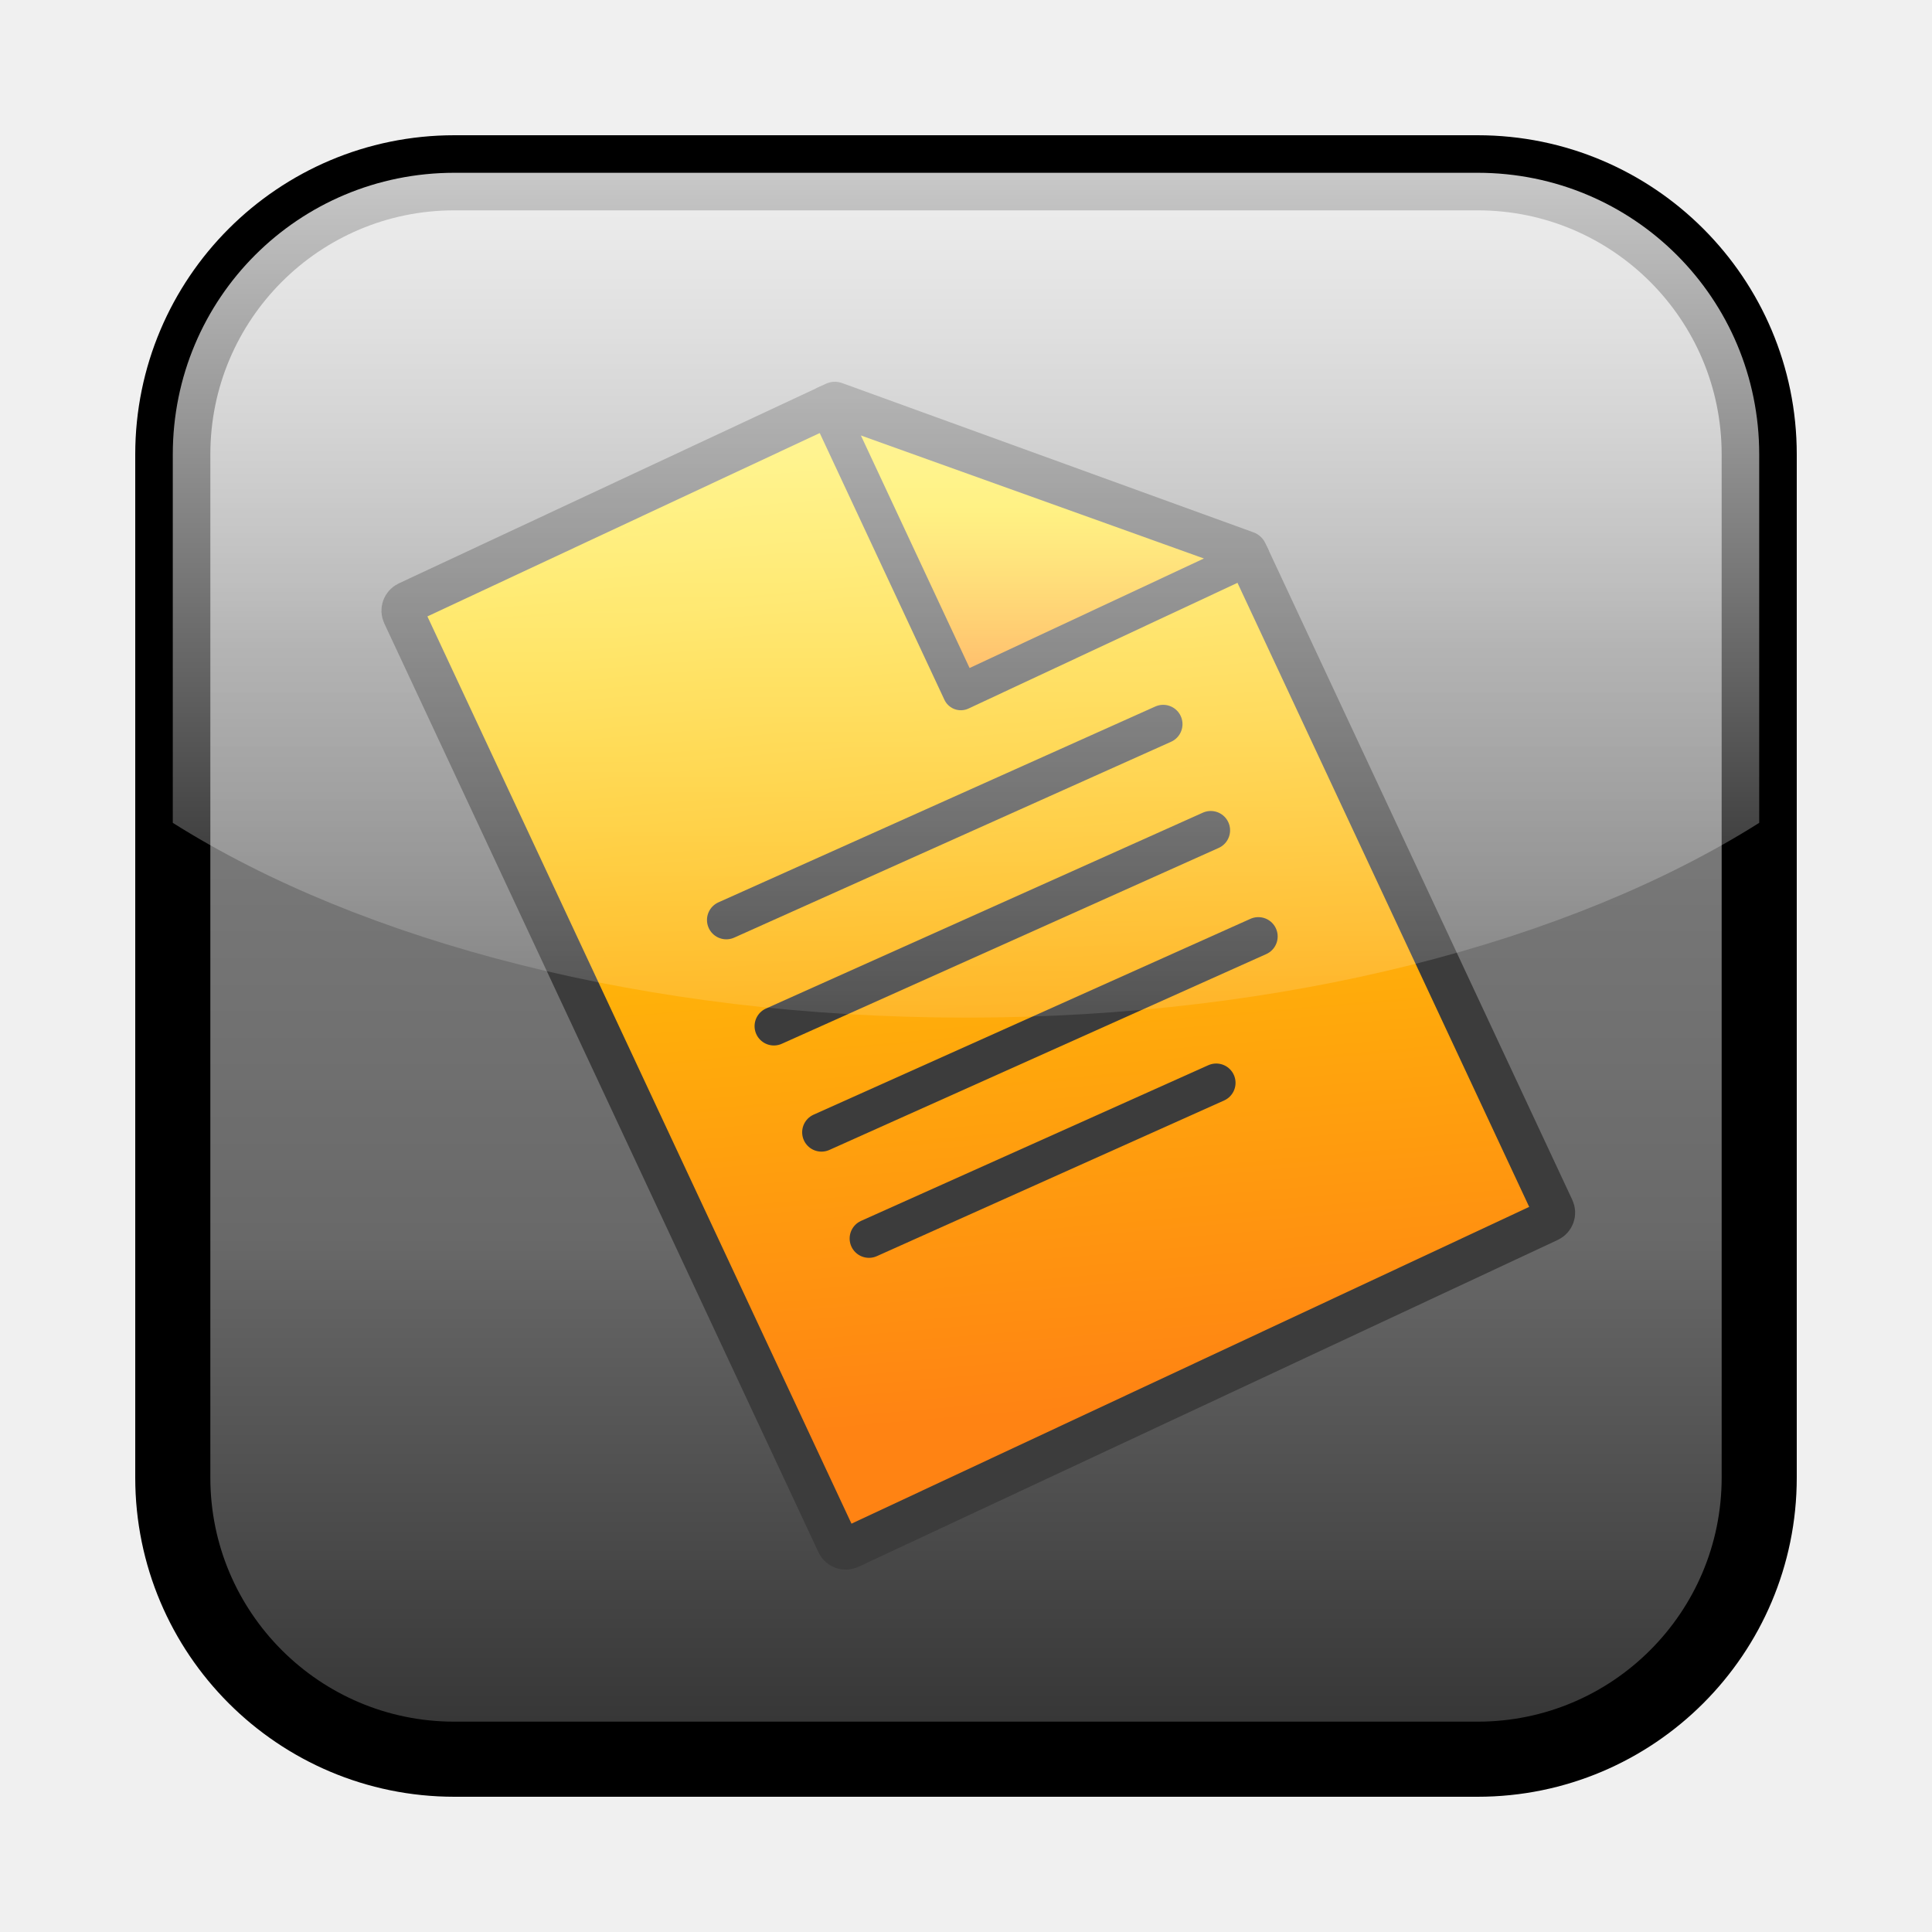
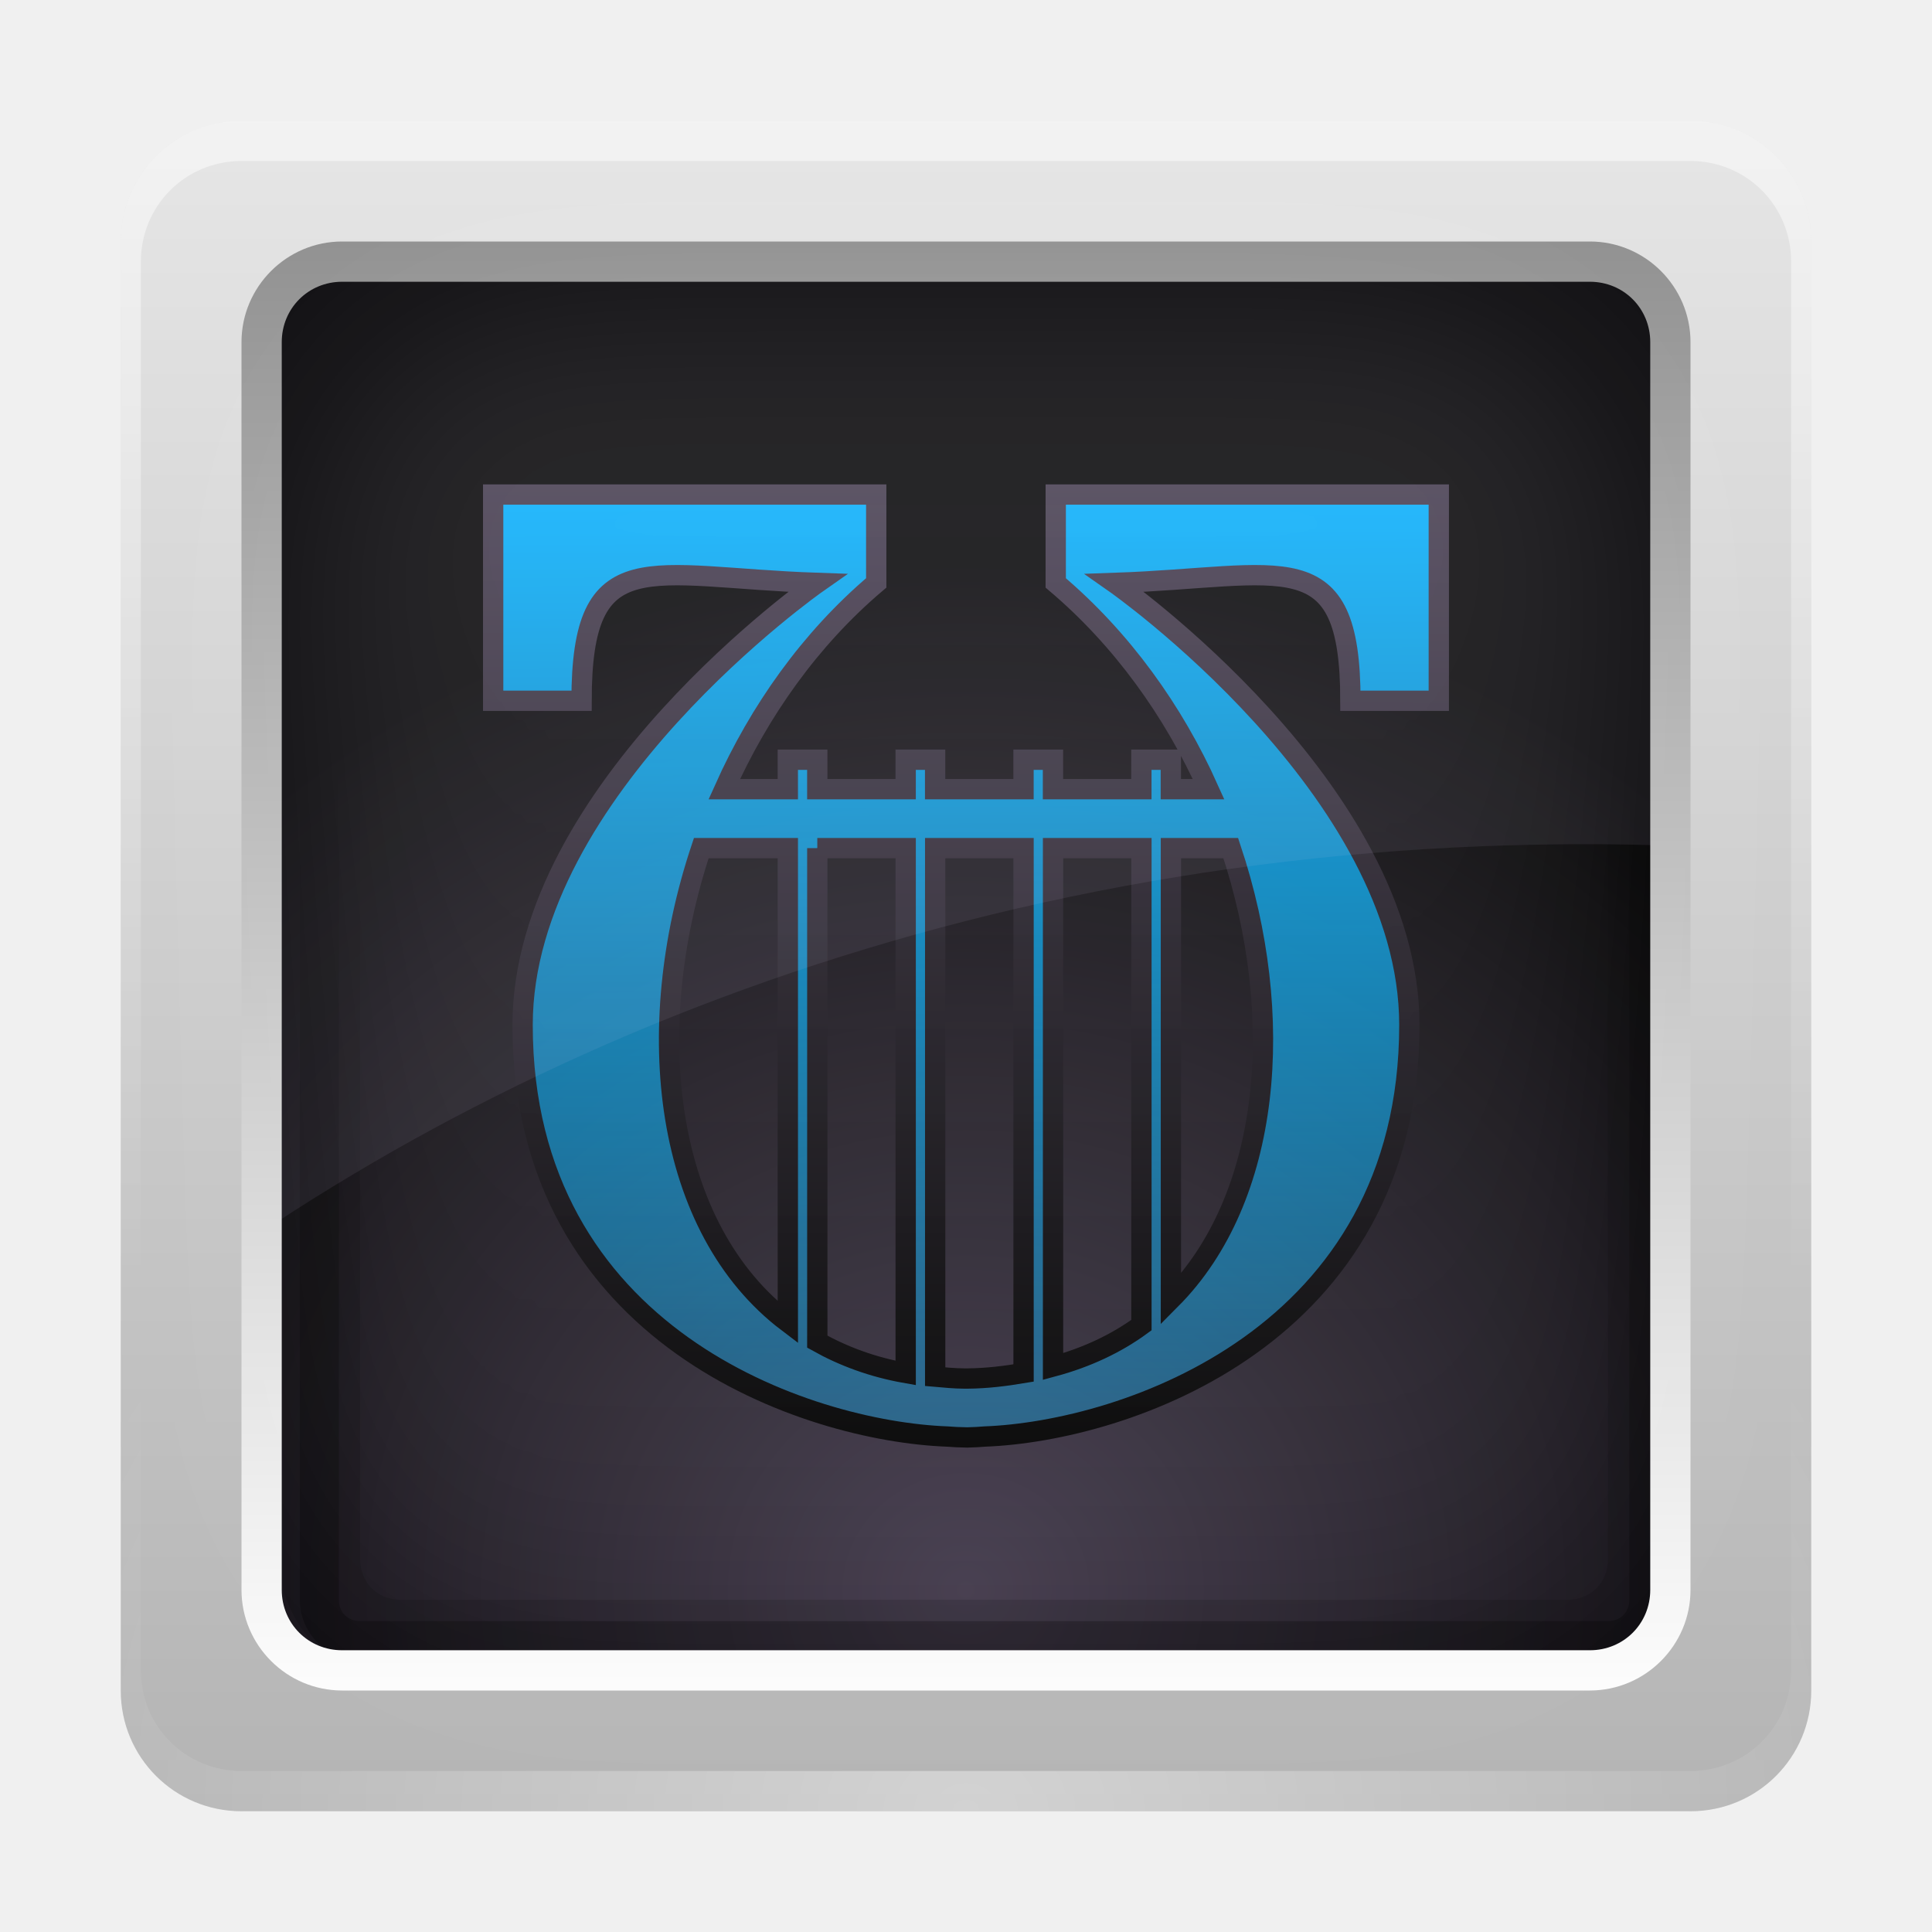
- <svg xmlns="http://www.w3.org/2000/svg" xmlns:xlink="http://www.w3.org/1999/xlink" version="1.0" width="250" height="250" id="svg2">
-   <defs id="defs4">
+ <svg xmlns="http://www.w3.org/2000/svg" xmlns:xlink="http://www.w3.org/1999/xlink" version="1.0" width="96" height="96" id="svg2408">
+   <defs id="defs2410">
+     <linearGradient id="linearGradient3890">
+       <stop style="stop-color:#aa0000;stop-opacity:1;" offset="0" id="stop3892" />
+       <stop style="stop-color:#aa0000;stop-opacity:0;" offset="1" id="stop3894" />
+     </linearGradient>
+     <linearGradient id="linearGradient4145">
+       <stop style="stop-color:#00b1ff;stop-opacity:1;" offset="0" id="stop4147" />
+       <stop style="stop-color:#00b1ff;stop-opacity:0;" offset="1" id="stop4149" />
+     </linearGradient>
+     <linearGradient id="linearGradient3224">
+       <stop id="stop3226" style="stop-color:#42394b;stop-opacity:1" offset="0" />
+       <stop id="stop3228" style="stop-color:#000000;stop-opacity:1" offset="1" />
+     </linearGradient>
+     <linearGradient id="linearGradient3465">
+       <stop id="stop3467" style="stop-color:#919191;stop-opacity:1" offset="0" />
+       <stop id="stop3469" style="stop-color:#fdfdfd;stop-opacity:1" offset="1" />
+     </linearGradient>
+     <linearGradient id="linearGradient3187">
+       <stop id="stop3189" style="stop-color:#b4b4b4;stop-opacity:1" offset="0" />
+       <stop id="stop3191" style="stop-color:#e6e6e6;stop-opacity:1" offset="1" />
+     </linearGradient>
+     <linearGradient x1="45.448" y1="92.54" x2="45.448" y2="7.017" id="ButtonShadow" gradientUnits="userSpaceOnUse" gradientTransform="scale(1.005865,0.994169)">
+       <stop id="stop3750" style="stop-color:#000000;stop-opacity:1" offset="0" />
+       <stop id="stop3752" style="stop-color:#000000;stop-opacity:0.588" offset="1" />
+     </linearGradient>
+     <linearGradient id="linearGradient3737">
+       <stop id="stop3739" style="stop-color:#ffffff;stop-opacity:1" offset="0" />
+       <stop id="stop3741" style="stop-color:#ffffff;stop-opacity:0" offset="1" />
+     </linearGradient>
+     <filter color-interpolation-filters="sRGB" id="filter3174">
+       <feGaussianBlur id="feGaussianBlur3176" stdDeviation="1.71" />
+     </filter>
+     <linearGradient x1="36.357" y1="6" x2="36.357" y2="63.893" id="linearGradient3188" xlink:href="#linearGradient3737" gradientUnits="userSpaceOnUse" />
+     <linearGradient x1="48" y1="90" x2="48" y2="5.988" id="linearGradient3427" xlink:href="#linearGradient3187" gradientUnits="userSpaceOnUse" />
+     <radialGradient cx="47.098" cy="78.287" r="38.957" fx="47.098" fy="78.287" id="radialGradient3205" xlink:href="#linearGradient3224" gradientUnits="userSpaceOnUse" gradientTransform="matrix(1.383005,-1.0350102e-8,0,1.312393,-18.03892,-24.21873)" />
+     <linearGradient x1="43.179" y1="13" x2="43.179" y2="83.295" id="linearGradient3279" xlink:href="#linearGradient3465" gradientUnits="userSpaceOnUse" gradientTransform="matrix(1.029412,0,0,1.029412,-1.411765,-1.411765)" />
+     <linearGradient id="linearGradient3737-7">
+       <stop id="stop3739-2" style="stop-color:#ffffff;stop-opacity:1;" offset="0" />
+       <stop id="stop3741-7" style="stop-color:#ffffff;stop-opacity:0" offset="1" />
+     </linearGradient>
+     <radialGradient cx="48" cy="90.172" r="42" fx="48" fy="90.172" id="radialGradient2874" xlink:href="#linearGradient3737-7" gradientUnits="userSpaceOnUse" gradientTransform="matrix(1.157313,0,0,0.9959077,-7.551021,0.1971319)" />
+     <linearGradient id="linearGradient3737-4">
+       <stop id="stop3739-8" style="stop-color:#ffffff;stop-opacity:1" offset="0" />
+       <stop id="stop3741-71" style="stop-color:#ffffff;stop-opacity:0" offset="1" />
+     </linearGradient>
+     <clipPath id="clipPath3613">
+       <rect width="84" height="84" rx="6" ry="6" x="6" y="6" id="rect3615" style="fill:#ffffff;fill-opacity:1;fill-rule:nonzero;stroke:none" />
+     </clipPath>
+     <filter x="-0.192" y="-0.192" width="1.384" height="1.384" color-interpolation-filters="sRGB" id="filter3794">
+       <feGaussianBlur id="feGaussianBlur3796" stdDeviation="5.28" />
+     </filter>
+     <linearGradient x1="48" y1="20.221" x2="48" y2="138.661" id="linearGradient2908" xlink:href="#linearGradient3737-4" gradientUnits="userSpaceOnUse" />
+     <linearGradient x1="45.448" y1="92.54" x2="45.448" y2="7.017" id="ButtonShadow-0" gradientUnits="userSpaceOnUse" gradientTransform="matrix(1.005865,0,0,0.994169,100,0)">
+       <stop id="stop3750-8" style="stop-color:#000000;stop-opacity:1" offset="0" />
+       <stop id="stop3752-5" style="stop-color:#000000;stop-opacity:0.588" offset="1" />
+     </linearGradient>
+     <linearGradient x1="32.251" y1="6.132" x2="32.251" y2="90.239" id="linearGradient3780" xlink:href="#ButtonShadow-0" gradientUnits="userSpaceOnUse" gradientTransform="matrix(1.02381,0,0,1.011905,-1.142857,-98.07143)" />
+     <linearGradient x1="32.251" y1="6.132" x2="32.251" y2="90.239" id="linearGradient3772" xlink:href="#ButtonShadow-0" gradientUnits="userSpaceOnUse" gradientTransform="matrix(1.02381,0,0,1.011905,-1.142857,-98.07143)" />
+     <linearGradient x1="32.251" y1="6.132" x2="32.251" y2="90.239" id="linearGradient3725" xlink:href="#ButtonShadow-0" gradientUnits="userSpaceOnUse" gradientTransform="matrix(1.02381,0,0,1.011905,-1.142857,-98.07143)" />
+     <linearGradient x1="32.251" y1="6.132" x2="32.251" y2="90.239" id="linearGradient3721" xlink:href="#ButtonShadow-0" gradientUnits="userSpaceOnUse" gradientTransform="translate(0,-97)" />
+     <linearGradient x1="32.251" y1="6.132" x2="32.251" y2="90.239" id="linearGradient3224-3" xlink:href="#ButtonShadow-0" gradientUnits="userSpaceOnUse" gradientTransform="matrix(1.02381,0,0,1.011905,-1.142857,-98.07143)" />
+     <linearGradient xlink:href="#linearGradient3737-4" id="linearGradient3053" gradientUnits="userSpaceOnUse" x1="48" y1="20.221" x2="48" y2="138.661" />
+     <radialGradient xlink:href="#linearGradient3224" id="radialGradient3071" gradientUnits="userSpaceOnUse" gradientTransform="matrix(1.383005,-1.0350102e-8,0,1.312393,-17.14061,-23.7292)" cx="47.098" cy="78.287" fx="47.098" fy="78.287" r="38.957" />
    <linearGradient id="linearGradient3304">
      <stop id="stop3306" style="stop-color:#ff8313;stop-opacity:1" offset="0" />
      <stop id="stop3308" style="stop-color:#ffe400;stop-opacity:1" offset="1" />
    </linearGradient>
-     <linearGradient id="linearGradient3284">
-       <stop id="stop3286" style="stop-color:#ffffff;stop-opacity:0.784" offset="0" />
-       <stop id="stop3288" style="stop-color:#ffffff;stop-opacity:0.118" offset="1" />
+     <linearGradient xlink:href="#linearGradient3304" id="linearGradient3023" gradientUnits="userSpaceOnUse" gradientTransform="matrix(1.214689,0,0,1.214689,-90,-246.6949)" x1="143.75" y1="334.5" x2="143.75" y2="276" />
+     <linearGradient id="linearGradient3045">
+       <stop id="stop3047" style="stop-color:#ff8313;stop-opacity:1" offset="0" />
+       <stop id="stop3049" style="stop-color:#ffe400;stop-opacity:1" offset="1" />
    </linearGradient>
-     <linearGradient id="linearGradient3170">
-       <stop id="stop3172" style="stop-color:#323232;stop-opacity:1" offset="0" />
-       <stop id="stop3216" style="stop-color:#696969;stop-opacity:1" offset="0.33" />
-       <stop id="stop3218" style="stop-color:#7f7f7f;stop-opacity:1" offset="0.692" />
-       <stop id="stop3212" style="stop-color:#b4b4b4;stop-opacity:1" offset="1" />
+     <linearGradient xlink:href="#linearGradient3737" id="linearGradient3894" x1="49.011" y1="48.65" x2="73.444" y2="48.65" gradientUnits="userSpaceOnUse" gradientTransform="translate(2.1,0)" />
+     <linearGradient xlink:href="#linearGradient3737" id="linearGradient3896" x1="23.038" y1="48.65" x2="47.471" y2="48.65" gradientUnits="userSpaceOnUse" gradientTransform="translate(2.1,0)" />
+     <radialGradient xlink:href="#ButtonShadow-0" id="radialGradient3908" cx="61.227" cy="48.65" fx="61.227" fy="48.65" r="12.217" gradientTransform="translate(2.1,7.9644297e-6)" gradientUnits="userSpaceOnUse" />
+     <radialGradient xlink:href="#ButtonShadow-0" id="radialGradient3910" cx="35.255" cy="48.65" fx="35.255" fy="48.65" r="12.217" gradientTransform="translate(2.1,-5.9733707e-6)" gradientUnits="userSpaceOnUse" />
+     <linearGradient xlink:href="#linearGradient3224" id="linearGradient3934" x1="51.244" y1="6.95" x2="51.244" y2="120.35" gradientUnits="userSpaceOnUse" />
+     <linearGradient xlink:href="#linearGradient3224" id="linearGradient3944" gradientUnits="userSpaceOnUse" x1="50.044" y1="12.35" x2="48.844" y2="120.05" />
+     <linearGradient xlink:href="#linearGradient3224" id="linearGradient3948" gradientUnits="userSpaceOnUse" x1="50.044" y1="12.35" x2="48.844" y2="120.05" />
+     <radialGradient xlink:href="#linearGradient3224" id="radialGradient3955" gradientUnits="userSpaceOnUse" gradientTransform="matrix(1.490888,-1.1072317e-8,0,1.40397,-22.22199,-28.73435)" cx="47.098" cy="78.287" fx="47.098" fy="78.287" r="38.957" />
+     <radialGradient cx="47.098" cy="78.287" r="38.957" fx="47.098" fy="78.287" id="radialGradient3205-1" xlink:href="#linearGradient3224-6" gradientUnits="userSpaceOnUse" gradientTransform="matrix(1.383005,-1.0350102e-8,0,1.312393,-18.03892,-24.21873)" />
+     <linearGradient id="linearGradient3224-6">
+       <stop id="stop3226-2" style="stop-color:#42394b;stop-opacity:1" offset="0" />
+       <stop id="stop3228-1" style="stop-color:#000000;stop-opacity:1" offset="1" />
    </linearGradient>
-     <linearGradient x1="325.5" y1="45" x2="325.5" y2="135" id="linearGradient3429" xlink:href="#linearGradient3284" gradientUnits="userSpaceOnUse" gradientTransform="matrix(1.214689,0,0,1.214689,-270.3814,-32.30227)" />
-     <linearGradient x1="322" y1="215" x2="322" y2="43.264" id="linearGradient3432" xlink:href="#linearGradient3170" gradientUnits="userSpaceOnUse" gradientTransform="matrix(1.214689,0,0,1.214689,-270.3814,-32.30227)" />
-     <linearGradient x1="79.315" y1="192" x2="115.908" y2="92.016" id="linearGradient3911" xlink:href="#linearGradient3304" gradientUnits="userSpaceOnUse" gradientTransform="matrix(0.4944881,0,0,0.4944881,-9.001144,-49.38334)" />
-     <linearGradient x1="118.509" y1="123.9" x2="127.973" y2="103.653" id="linearGradient3913" xlink:href="#linearGradient3304" gradientUnits="userSpaceOnUse" gradientTransform="matrix(0.4944881,0,0,0.4944881,-9.001144,-49.38334)" />
+     <linearGradient x1="48" y1="90" x2="48" y2="5.988" id="linearGradient3427-0" xlink:href="#linearGradient3187-5" gradientUnits="userSpaceOnUse" />
+     <linearGradient id="linearGradient3187-5">
+       <stop id="stop3189-3" style="stop-color:#b4b4b4;stop-opacity:1" offset="0" />
+       <stop id="stop3191-2" style="stop-color:#e6e6e6;stop-opacity:1" offset="1" />
+     </linearGradient>
+     <linearGradient x1="36.357" y1="6" x2="36.357" y2="63.893" id="linearGradient3188-1" xlink:href="#linearGradient3737-9" gradientUnits="userSpaceOnUse" />
+     <linearGradient id="linearGradient3737-9">
+       <stop id="stop3739-7" style="stop-color:#ffffff;stop-opacity:1" offset="0" />
+       <stop id="stop3741-6" style="stop-color:#ffffff;stop-opacity:0" offset="1" />
+     </linearGradient>
+     <linearGradient x1="43.179" y1="13" x2="43.179" y2="83.295" id="linearGradient3279-8" xlink:href="#linearGradient3465-2" gradientUnits="userSpaceOnUse" gradientTransform="matrix(1.029412,0,0,1.029412,-1.411765,-1.411765)" />
+     <linearGradient id="linearGradient3465-2">
+       <stop id="stop3467-0" style="stop-color:#919191;stop-opacity:1" offset="0" />
+       <stop id="stop3469-6" style="stop-color:#fdfdfd;stop-opacity:1" offset="1" />
+     </linearGradient>
+     <radialGradient cx="48" cy="90.172" r="42" fx="48" fy="90.172" id="radialGradient2874-4" xlink:href="#linearGradient3737-7-3" gradientUnits="userSpaceOnUse" gradientTransform="matrix(1.157313,0,0,0.9959077,-7.551021,0.1971319)" />
+     <linearGradient id="linearGradient3737-7-3">
+       <stop id="stop3739-2-3" style="stop-color:#ffffff;stop-opacity:1" offset="0" />
+       <stop id="stop3741-7-6" style="stop-color:#ffffff;stop-opacity:0" offset="1" />
+     </linearGradient>
+     <linearGradient x1="48" y1="20.221" x2="48" y2="138.661" id="linearGradient2908-9" xlink:href="#linearGradient3737-4-0" gradientUnits="userSpaceOnUse" />
+     <linearGradient id="linearGradient3737-4-0">
+       <stop id="stop3739-8-4" style="stop-color:#ffffff;stop-opacity:1" offset="0" />
+       <stop id="stop3741-71-8" style="stop-color:#ffffff;stop-opacity:0" offset="1" />
+     </linearGradient>
+     <clipPath id="clipPath3613-5">
+       <rect width="84" height="84" rx="6" ry="6" x="6" y="6" id="rect3615-1" style="fill:#ffffff;fill-opacity:1;fill-rule:nonzero;stroke:none" />
+     </clipPath>
+     <filter x="-0.192" y="-0.192" width="1.384" height="1.384" color-interpolation-filters="sRGB" id="filter3794-2">
+       <feGaussianBlur id="feGaussianBlur3796-9" stdDeviation="5.28" />
+     </filter>
+     <linearGradient xlink:href="#linearGradient3187-5" id="linearGradient4094" gradientUnits="userSpaceOnUse" x1="48" y1="90" x2="48" y2="5.988" />
+     <linearGradient xlink:href="#linearGradient3737-9" id="linearGradient4096" gradientUnits="userSpaceOnUse" x1="36.357" y1="6" x2="36.357" y2="63.893" />
+     <linearGradient xlink:href="#linearGradient3465-2" id="linearGradient4098" gradientUnits="userSpaceOnUse" gradientTransform="matrix(1.029412,0,0,1.029412,-1.411765,-1.411765)" x1="43.179" y1="13" x2="43.179" y2="83.295" />
+     <radialGradient xlink:href="#linearGradient3737-7-3" id="radialGradient4100" gradientUnits="userSpaceOnUse" gradientTransform="matrix(1.157313,0,0,0.9959077,-7.551021,0.1971319)" cx="48" cy="90.172" fx="48" fy="90.172" r="42" />
+     <linearGradient xlink:href="#linearGradient3737-4-0" id="linearGradient4102" gradientUnits="userSpaceOnUse" x1="48" y1="20.221" x2="48" y2="138.661" />
+     <radialGradient xlink:href="#linearGradient3224-6" id="radialGradient4104" gradientUnits="userSpaceOnUse" gradientTransform="matrix(1.383005,-1.0350102e-8,0,1.312393,-18.03892,-24.21873)" cx="47.098" cy="78.287" fx="47.098" fy="78.287" r="38.957" />
+     <radialGradient xlink:href="#linearGradient3224-6" id="radialGradient4113" gradientUnits="userSpaceOnUse" gradientTransform="matrix(1.383005,-1.0350102e-8,0,1.312393,-17.14061,-23.7292)" cx="47.098" cy="78.287" fx="47.098" fy="78.287" r="38.957" />
+     <linearGradient xlink:href="#linearGradient4145" id="linearGradient4151" x1="51.238" y1="34.85" x2="51.544" y2="132.65" gradientUnits="userSpaceOnUse" />
+     <linearGradient xlink:href="#linearGradient3890" id="linearGradient3897" x1="212.137" y1="101.034" x2="218.955" y2="101.034" gradientUnits="userSpaceOnUse" />
+     <linearGradient xlink:href="#linearGradient3890" id="linearGradient3899" x1="210.954" y1="97.153" x2="212.437" y2="97.153" gradientUnits="userSpaceOnUse" />
+     <linearGradient xlink:href="#linearGradient3890" id="linearGradient3901" x1="213.604" y1="97.114" x2="218.179" y2="97.114" gradientUnits="userSpaceOnUse" />
+     <linearGradient xlink:href="#linearGradient3890" id="linearGradient3903" x1="189.34" y1="69.973" x2="231.26" y2="69.973" gradientUnits="userSpaceOnUse" />
+     <linearGradient xlink:href="#linearGradient3890" id="linearGradient3913" gradientUnits="userSpaceOnUse" x1="189.34" y1="69.973" x2="231.26" y2="69.973" />
+     <linearGradient xlink:href="#linearGradient3890" id="linearGradient3915" gradientUnits="userSpaceOnUse" x1="213.604" y1="97.114" x2="218.179" y2="97.114" />
+     <linearGradient xlink:href="#linearGradient3890" id="linearGradient3917" gradientUnits="userSpaceOnUse" x1="210.954" y1="97.153" x2="212.437" y2="97.153" />
+     <linearGradient xlink:href="#linearGradient3890" id="linearGradient3919" gradientUnits="userSpaceOnUse" x1="212.137" y1="101.034" x2="218.955" y2="101.034" />
+     <linearGradient xlink:href="#linearGradient3890" id="linearGradient3931" gradientUnits="userSpaceOnUse" x1="189.34" y1="69.973" x2="231.26" y2="69.973" />
+     <linearGradient xlink:href="#linearGradient3890" id="linearGradient3936" gradientUnits="userSpaceOnUse" x1="189.34" y1="69.973" x2="231.26" y2="69.973" />
+     <linearGradient xlink:href="#linearGradient4145" id="linearGradient3971" x1="212.137" y1="101.034" x2="218.955" y2="101.034" gradientUnits="userSpaceOnUse" />
+     <linearGradient xlink:href="#linearGradient4145" id="linearGradient3973" x1="210.954" y1="97.153" x2="212.437" y2="97.153" gradientUnits="userSpaceOnUse" />
+     <linearGradient xlink:href="#linearGradient4145" id="linearGradient3975" x1="213.604" y1="97.114" x2="218.179" y2="97.114" gradientUnits="userSpaceOnUse" />
+     <linearGradient xlink:href="#linearGradient4145" id="linearGradient3977" x1="189.34" y1="69.973" x2="231.26" y2="69.973" gradientUnits="userSpaceOnUse" />
+     <linearGradient xlink:href="#linearGradient4145" id="linearGradient3979" x1="214.778" y1="77.303" x2="225.831" y2="77.303" gradientUnits="userSpaceOnUse" />
+     <linearGradient xlink:href="#linearGradient4145" id="linearGradient3981" x1="206.976" y1="79.706" x2="213.52" y2="79.706" gradientUnits="userSpaceOnUse" />
+     <linearGradient xlink:href="#linearGradient4145" id="linearGradient3983" x1="194.992" y1="76.762" x2="209.361" y2="76.762" gradientUnits="userSpaceOnUse" />
+     <linearGradient xlink:href="#linearGradient4145" id="linearGradient3996" x1="207.75" y1="47.4" x2="207.45" y2="124.95" gradientUnits="userSpaceOnUse" />
+     <linearGradient gradientTransform="translate(180.5531,19.05)" x1="48" y1="31.772" x2="48" y2="67" id="linearGradient4176" xlink:href="#linearGradient4052" gradientUnits="userSpaceOnUse" />
+     <linearGradient id="linearGradient4052">
+       <stop id="stop4054" style="stop-color:#f4a615;stop-opacity:1" offset="0" />
+       <stop id="stop4056" style="stop-color:#f47d15;stop-opacity:1" offset="1" />
+     </linearGradient>
+     <linearGradient gradientTransform="translate(180.5531,19.05)" x1="48" y1="43" x2="58" y2="43" id="linearGradient4168" xlink:href="#linearGradient4052" gradientUnits="userSpaceOnUse" spreadMethod="reflect" />
+     <linearGradient id="linearGradient3104">
+       <stop id="stop3106" style="stop-color:#f4a615;stop-opacity:1" offset="0" />
+       <stop id="stop3108" style="stop-color:#f47d15;stop-opacity:1" offset="1" />
+     </linearGradient>
+     <linearGradient x1="48" y1="41" x2="48" y2="64.022" id="linearGradient4148" xlink:href="#linearGradient4142" gradientUnits="userSpaceOnUse" />
+     <linearGradient id="linearGradient4142">
+       <stop id="stop4144" style="stop-color:#f4a615;stop-opacity:1" offset="0" />
+       <stop id="stop4146" style="stop-color:#f4a615;stop-opacity:0" offset="1" />
+     </linearGradient>
+     <linearGradient gradientTransform="translate(180.5531,19.05)" y2="64.022" x2="48" y1="41" x1="48" gradientUnits="userSpaceOnUse" id="linearGradient3121" xlink:href="#linearGradient4142" />
+     <linearGradient xlink:href="#linearGradient4145" id="linearGradient4080" x1="226.794" y1="43.362" x2="227.088" y2="93.012" gradientUnits="userSpaceOnUse" gradientTransform="matrix(1.464164,0,0,1.464164,-97.79864,-35.30336)" />
+     <linearGradient xlink:href="#linearGradient3224" id="linearGradient4097" x1="232.144" y1="42.763" x2="232.088" y2="75.912" gradientUnits="userSpaceOnUse" gradientTransform="matrix(1.464164,0,0,1.464164,-97.79864,-35.30336)" />
+     <linearGradient xlink:href="#linearGradient4145" id="linearGradient4099" gradientUnits="userSpaceOnUse" x1="51.238" y1="34.85" x2="51.544" y2="132.65" />
+     <linearGradient xlink:href="#linearGradient4145" id="linearGradient4101" gradientUnits="userSpaceOnUse" x1="51.238" y1="34.85" x2="51.544" y2="132.65" />
  </defs>
-   <rect width="205.282" height="205.282" rx="36.441" ry="36.441" x="22.359" y="22.359" id="rect3168" style="fill:url(#linearGradient3432);fill-opacity:1;stroke:#000000;stroke-width:9.718;stroke-linejoin:round;stroke-miterlimit:4;stroke-dasharray:none;stroke-opacity:1" />
-   <g transform="matrix(2.148449,-1.004236,1.004236,2.148449,15.91606,116.1836)" id="g3870">
-     <path d="M 46.625,-8.025 L 63.514,8.863 L 63.514,48.417 C 63.514,48.691 63.293,48.911 63.019,48.911 L 20.897,48.911 C 20.624,48.911 20.403,48.691 20.403,48.417 L 20.403,-7.531 C 20.403,-7.805 20.624,-8.025 20.897,-8.025 L 20.897,-8.025 L 46.625,-8.025 z" id="path3274" style="opacity:1;fill:url(#linearGradient3911);fill-opacity:1;stroke:#3c3c3c;stroke-width:2.293;stroke-linecap:round;stroke-linejoin:round;stroke-miterlimit:4;stroke-dasharray:none;stroke-dashoffset:8;stroke-opacity:1" />
-     <path d="M 46.168,-8.183 L 63.672,9.188 L 46.168,9.188 L 46.168,-8.183 z" id="rect3286" style="fill:url(#linearGradient3913);fill-opacity:1;stroke:#3c3c3c;stroke-width:1.978;stroke-linecap:round;stroke-linejoin:round;stroke-miterlimit:4;stroke-dashoffset:8;stroke-opacity:1" />
+   <path style="opacity:0.6;color:#000000;fill:#000000;fill-opacity:1;fill-rule:nonzero;stroke:none;stroke-width:1;marker:none;visibility:visible;display:inline;overflow:visible;enable-background:accumulate" id="rect3977-9" d="m 17.898,14.49 c -1.662,0 -3,1.338 -3,3 l 0,62 c 0,1.662 1.338,3 3,3 l 62,0 c 1.662,0 3,-1.338 3,-3 l 0,-62 c 0,-1.662 -1.338,-3 -3,-3 l -62,0 z m 0,0.969 62,0 c 1.14,0 2.031,0.891 2.031,2.031 l 0,62 c 0,1.14 -0.891,2.031 -2.031,2.031 l -62,0 c -1.14,0 -2.031,-0.891 -2.031,-2.031 l 0,-62 c 0,-1.14 0.891,-2.031 2.031,-2.031 z" />
+   <g id="layer2" style="display:none">
+     <rect width="86" height="85" rx="6" ry="6" x="5" y="7" id="rect3745" style="opacity:0.9;fill:url(#ButtonShadow);fill-opacity:1;fill-rule:nonzero;stroke:none;filter:url(#filter3174)" />
  </g>
-   <path style="fill:none;stroke:#3c3c3c;stroke-width:5;stroke-linecap:round;stroke-linejoin:miter;stroke-miterlimit:4;stroke-opacity:1;stroke-dasharray:none" d="M 93.983,119.047 C 112.826,110.599 131.67,102.152 150.514,93.704" id="path3780" />
-   <path style="fill:none;stroke:#3c3c3c;stroke-width:5;stroke-linecap:round;stroke-linejoin:miter;stroke-miterlimit:4;stroke-opacity:1;stroke-dasharray:none" d="m 100.141,132.784 c 18.844,-8.448 37.687,-16.895 56.531,-25.343" id="path3778" />
-   <path style="fill:none;stroke:#3c3c3c;stroke-width:5;stroke-linecap:round;stroke-linejoin:miter;stroke-miterlimit:4;stroke-opacity:1;stroke-dasharray:none" d="m 106.299,146.52 c 18.844,-8.448 37.687,-16.895 56.531,-25.343" id="path3776" />
-   <path style="fill:none;stroke:#3c3c3c;stroke-width:5;stroke-linecap:round;stroke-linejoin:miter;stroke-miterlimit:4;stroke-opacity:1;stroke-dasharray:none" d="m 112.443,160.263 c 14.978,-6.715 29.957,-13.43 44.935,-20.144" id="path3774" />
-   <path d="M 58.799,22.359 C 38.611,22.359 22.359,38.611 22.359,58.799 L 22.359,106.476 C 46.761,121.866 83.701,131.681 125,131.681 C 166.299,131.681 203.239,121.866 227.641,106.476 L 227.641,58.799 C 227.641,38.611 211.389,22.359 191.201,22.359 L 58.799,22.359 z" id="rect3404" style="fill:url(#linearGradient3429);fill-opacity:1;stroke:none;stroke-width:8;stroke-linejoin:round;stroke-miterlimit:4;stroke-dasharray:none;stroke-opacity:1" />
+   <rect style="fill:url(#radialGradient4113);fill-opacity:1;stroke:none" id="rect3461-7" y="8.744" x="9.039" ry="6.173" rx="5.853" height="78.516" width="77.915" />
+   <path style="font-size:medium;font-style:normal;font-variant:normal;font-weight:normal;font-stretch:normal;text-indent:0;text-align:start;text-decoration:none;line-height:normal;letter-spacing:normal;word-spacing:normal;text-transform:none;direction:ltr;block-progression:tb;writing-mode:lr-tb;text-anchor:start;opacity:0.15;color:#000000;fill:#000000;fill-opacity:1;stroke:none;stroke-width:4;marker:none;visibility:visible;display:inline;overflow:visible;enable-background:accumulate;font-family:Abandoned Bitplane;-inkscape-font-specification:Abandoned Bitplane" id="rect3222-3-8" d="m 19.898,13.49 c -3.289,0 -6,2.711 -6,6 l 0,58 c 0,3.289 2.711,6 6,6 l 58,0 c 3.289,0 6,-2.711 6,-6 l 0,-58 c 0,-3.289 -2.711,-6 -6,-6 l -58,0 z m 0,4 58,0 c 1.143,0 2,0.857 2,2 l 0,58 c 0,1.143 -0.857,2 -2,2 l -58,0 c -1.143,0 -2,-0.857 -2,-2 l 0,-58 c 0,-1.143 0.857,-2 2,-2 z" />
+   <path style="opacity:0.3;color:#000000;fill:#000000;fill-opacity:1;fill-rule:nonzero;stroke:none;stroke-width:1;marker:none;visibility:visible;display:inline;overflow:visible;enable-background:accumulate" id="rect3981-0" d="m 17.898,14.49 c -1.662,0 -3,1.338 -3,3 l 0,62 c 0,1.662 1.338,3 3,3 l 62,0 c 1.662,0 3,-1.338 3,-3 l 0,-62 c 0,-1.662 -1.338,-3 -3,-3 l -62,0 z m 0,1.938 62,0 c 0.618,0 1.062,0.444 1.062,1.062 l 0,62 c 0,0.618 -0.444,1.062 -1.062,1.062 l -62,0 c -0.618,0 -1.062,-0.444 -1.062,-1.062 l 0,-62 c 0,-0.618 0.444,-1.062 1.062,-1.062 z" />
+   <g id="g3881" transform="translate(-186.919,-3.905925)">
+     <path style="color:#000000;fill:url(#linearGradient4080);fill-opacity:1;fill-rule:nonzero;stroke:url(#linearGradient4097);stroke-width:1.009;stroke-miterlimit:4;stroke-opacity:1;stroke-dasharray:none;marker:none;visibility:visible;display:inline;overflow:visible;enable-background:accumulate" d="m 211.424,28.479 0,10.249 4.392,0 c 0,-7.983 3.295,-6.147 11.713,-5.857 0,0 -14.642,10.249 -14.642,21.962 0,15.51 14.159,20.189 21.093,20.453 0.301,0.026 0.626,0.039 1.007,0.046 0.319,-0.008 0.61,-0.023 0.869,-0.046 6.934,-0.263 21.093,-4.943 21.093,-20.453 0,-11.713 -14.642,-21.962 -14.642,-21.962 8.418,-0.29 11.713,-2.126 11.713,5.857 l 4.392,0 0,-10.249 -19.034,0 0,4.392 c 3.283,2.78 5.854,6.361 7.595,10.249 l -1.876,0 0,-1.464 -1.464,0 0,1.464 -4.392,0 0,-1.464 -1.464,0 0,1.464 -4.392,0 0,-1.464 -1.464,0 0,1.464 -4.392,0 0,-1.464 -1.464,0 0,1.464 -3.157,0 c 1.741,-3.889 4.267,-7.469 7.55,-10.249 l 0,-4.392 -19.034,0 z m 10.341,17.57 4.301,0 0,23.564 c -6.165,-4.67 -7.322,-14.522 -4.301,-23.564 z m 5.765,0 4.392,0 0,26.08 c -1.643,-0.289 -3.105,-0.835 -4.392,-1.556 l 0,-24.525 z m 5.857,0 4.392,0 0,26.08 c -0.881,0.147 -1.806,0.268 -2.791,0.275 -0.039,-0.003 -0.102,2.7e-4 -0.137,0 -0.514,-0.003 -0.978,-0.049 -1.464,-0.092 l 0,-26.263 z m 5.857,0 4.392,0 0,23.701 c -1.254,0.92 -2.73,1.611 -4.392,2.059 l 0,-25.76 z m 5.857,0 2.974,0 c 2.79,8.349 2.018,17.405 -2.974,22.42 l 0,-22.42 z" id="rect4135" />
+   </g>
+   <path style="opacity:0.08;fill:#d9c6ed;fill-opacity:1;stroke:none" id="rect3256-3" d="m 14.898,8.74 c -3.242,0 -5.844,2.767 -5.844,6.187 l 0,49.062 C 27.879,50.131 54.866,40.196 86.961,42.208 l 0,-27.281 c 0,-3.42 -2.633,-6.187 -5.875,-6.187 l -66.188,0 z" />
+   <g id="layer1" style="display:inline">
+     <path d="M 12,6 C 8.676,6 6,8.676 6,12 l 0,72 c 0,3.324 2.676,6 6,6 l 72,0 c 3.324,0 6,-2.676 6,-6 L 90,12 C 90,8.676 87.324,6 84,6 L 12,6 z m 5,7 62,0 c 2.216,0 4,1.784 4,4 l 0,62 c 10e-7,2.216 -1.784,4 -4,4 l -62,0 c -2.216,10e-7 -4,-1.784 -4,-4 l 0,-62 c 0,-2.216 1.784,-4 4,-4 z" id="rect2419" style="fill:url(#linearGradient4094);fill-opacity:1;fill-rule:nonzero;stroke:none" />
+     <path d="M 12,6 C 8.676,6 6,8.676 6,12 l 0,2 0,68 0,2 c 0,0.335 0.041,0.651 0.094,0.969 0.049,0.296 0.097,0.597 0.188,0.875 0.01,0.03 0.021,0.064 0.031,0.094 0.099,0.288 0.235,0.547 0.375,0.812 0.145,0.274 0.316,0.536 0.5,0.781 0.184,0.246 0.374,0.473 0.594,0.688 0.44,0.428 0.943,0.815 1.5,1.094 0.279,0.14 0.573,0.247 0.875,0.344 -0.256,-0.1 -0.487,-0.236 -0.719,-0.375 -0.007,-0.004 -0.024,0.004 -0.031,0 -0.032,-0.019 -0.062,-0.043 -0.094,-0.062 -0.12,-0.077 -0.231,-0.164 -0.344,-0.25 -0.106,-0.081 -0.213,-0.161 -0.312,-0.25 C 8.478,88.557 8.309,88.373 8.156,88.188 8.049,88.057 7.938,87.922 7.844,87.781 7.819,87.743 7.805,87.695 7.781,87.656 7.716,87.553 7.651,87.452 7.594,87.344 7.493,87.149 7.388,86.928 7.312,86.719 7.305,86.697 7.289,86.678 7.281,86.656 7.249,86.564 7.245,86.469 7.219,86.375 7.188,86.268 7.148,86.172 7.125,86.062 7.052,85.721 7,85.364 7,85 L 7,83 7,15 7,13 C 7,10.218 9.218,8 12,8 l 2,0 68,0 2,0 c 2.782,0 5,2.218 5,5 l 0,2 0,68 0,2 c 0,0.364 -0.052,0.721 -0.125,1.062 -0.044,0.207 -0.088,0.398 -0.156,0.594 -0.008,0.022 -0.023,0.041 -0.031,0.062 -0.063,0.174 -0.138,0.367 -0.219,0.531 -0.042,0.083 -0.079,0.17 -0.125,0.25 -0.055,0.097 -0.127,0.188 -0.188,0.281 -0.094,0.141 -0.205,0.276 -0.312,0.406 -0.143,0.174 -0.303,0.347 -0.469,0.5 -0.011,0.01 -0.02,0.021 -0.031,0.031 -0.138,0.126 -0.285,0.234 -0.438,0.344 -0.103,0.073 -0.204,0.153 -0.312,0.219 -0.007,0.004 -0.024,-0.004 -0.031,0 -0.232,0.139 -0.463,0.275 -0.719,0.375 0.302,-0.097 0.596,-0.204 0.875,-0.344 0.557,-0.279 1.06,-0.666 1.5,-1.094 0.22,-0.214 0.409,-0.442 0.594,-0.688 0.184,-0.246 0.355,-0.508 0.5,-0.781 0.14,-0.265 0.276,-0.525 0.375,-0.812 0.01,-0.031 0.021,-0.063 0.031,-0.094 0.09,-0.278 0.139,-0.579 0.188,-0.875 C 89.959,84.651 90,84.335 90,84 l 0,-2 0,-68 0,-2 C 90,8.676 87.324,6 84,6 L 12,6 z" id="rect3728" style="opacity:0.5;fill:url(#linearGradient4096);fill-opacity:1;fill-rule:nonzero;stroke:none" />
+     <path d="m 17,12 c -2.753,0 -5,2.247 -5,5 l 0,62 c 0,2.753 2.247,5 5,5 l 62,0 c 2.753,0 5,-2.247 5,-5 l 0,-62 c 0,-2.753 -2.247,-5 -5,-5 l -62,0 z m 0,2 62,0 c 1.679,0 3,1.321 3,3 l 0,62 c 10e-7,1.679 -1.321,3 -3,3 l -62,0 c -1.679,0 -3,-1.321 -3,-3 l 0,-62 c 0,-1.679 1.321,-3 3,-3 z" id="rect3425" style="fill:url(#linearGradient4098);fill-opacity:1;fill-rule:nonzero;stroke:none" />
+     <path d="M 12,90 C 8.676,90 6,87.324 6,84 L 6,82 6,14 6,12 c 0,-0.335 0.041,-0.651 0.094,-0.969 0.049,-0.296 0.097,-0.597 0.188,-0.875 C 6.291,10.126 6.302,10.093 6.312,10.062 6.411,9.775 6.547,9.515 6.688,9.25 6.832,8.976 7.003,8.714 7.188,8.469 7.372,8.223 7.561,7.995 7.781,7.781 8.221,7.353 8.724,6.967 9.281,6.688 9.56,6.548 9.855,6.441 10.156,6.344 9.9,6.444 9.67,6.58 9.438,6.719 c -0.007,0.004 -0.024,-0.004 -0.031,0 -0.032,0.019 -0.062,0.043 -0.094,0.062 -0.12,0.077 -0.231,0.164 -0.344,0.25 -0.106,0.081 -0.213,0.161 -0.312,0.25 C 8.478,7.443 8.309,7.627 8.156,7.812 8.049,7.943 7.938,8.078 7.844,8.219 7.819,8.257 7.805,8.305 7.781,8.344 7.716,8.447 7.651,8.548 7.594,8.656 7.493,8.851 7.388,9.072 7.312,9.281 7.305,9.303 7.289,9.322 7.281,9.344 7.249,9.436 7.245,9.531 7.219,9.625 7.188,9.732 7.148,9.828 7.125,9.938 7.052,10.279 7,10.636 7,11 l 0,2 0,68 0,2 c 0,2.782 2.218,5 5,5 l 2,0 68,0 2,0 c 2.782,0 5,-2.218 5,-5 l 0,-2 0,-68 0,-2 C 89,10.636 88.948,10.279 88.875,9.938 88.831,9.731 88.787,9.54 88.719,9.344 88.711,9.322 88.695,9.303 88.688,9.281 88.625,9.108 88.549,8.914 88.469,8.75 88.427,8.667 88.39,8.58 88.344,8.5 88.289,8.403 88.217,8.312 88.156,8.219 88.062,8.078 87.951,7.943 87.844,7.812 87.701,7.638 87.541,7.466 87.375,7.312 87.364,7.302 87.355,7.291 87.344,7.281 87.205,7.156 87.059,7.047 86.906,6.938 86.804,6.864 86.702,6.784 86.594,6.719 c -0.007,-0.004 -0.024,0.004 -0.031,0 -0.232,-0.139 -0.463,-0.275 -0.719,-0.375 0.302,0.097 0.596,0.204 0.875,0.344 0.557,0.279 1.06,0.666 1.5,1.094 0.22,0.214 0.409,0.442 0.594,0.688 0.184,0.246 0.355,0.508 0.5,0.781 0.14,0.265 0.276,0.525 0.375,0.812 0.01,0.031 0.021,0.063 0.031,0.094 0.09,0.278 0.139,0.579 0.188,0.875 C 89.959,11.349 90,11.665 90,12 l 0,2 0,68 0,2 c 0,3.324 -2.676,6 -6,6 l -72,0 z" id="path3615" style="opacity:0.4;fill:url(#radialGradient4100);fill-opacity:1;fill-rule:nonzero;stroke:none" />
+     <rect width="66" height="66" rx="12" ry="12" x="15" y="15" clip-path="url(#clipPath3613-5)" id="rect3171" style="opacity:0.1;fill:url(#linearGradient4102);fill-opacity:1;fill-rule:nonzero;stroke:#ffffff;stroke-width:0.5;stroke-linecap:round;stroke-linejoin:miter;stroke-miterlimit:4;stroke-opacity:1;stroke-dasharray:none;stroke-dashoffset:0;filter:url(#filter3794-2)" />
+   </g>
</svg>
